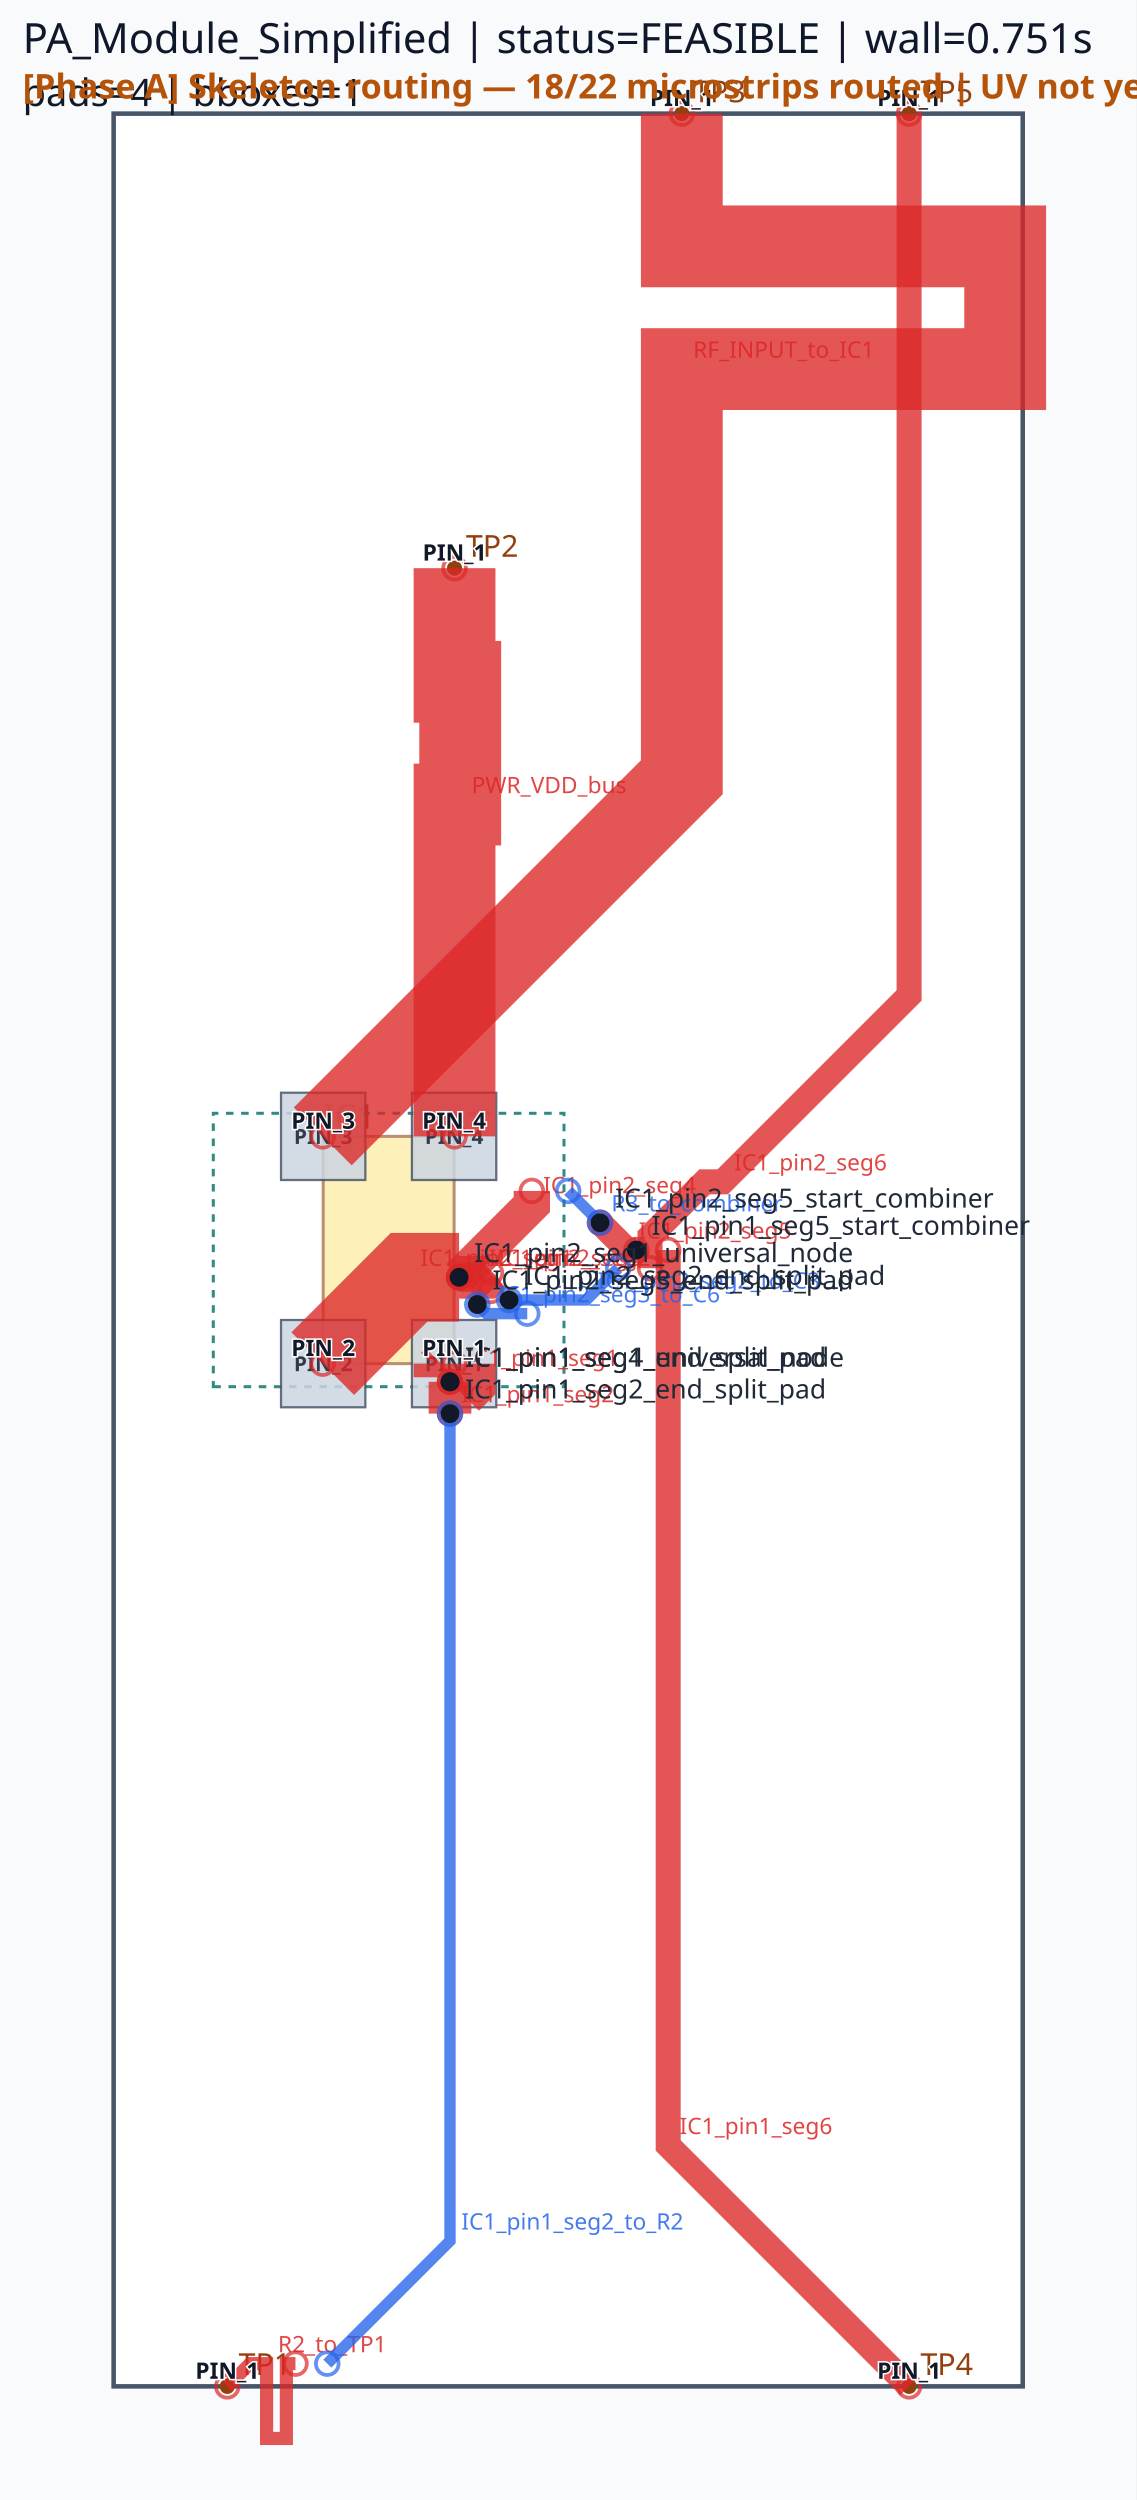
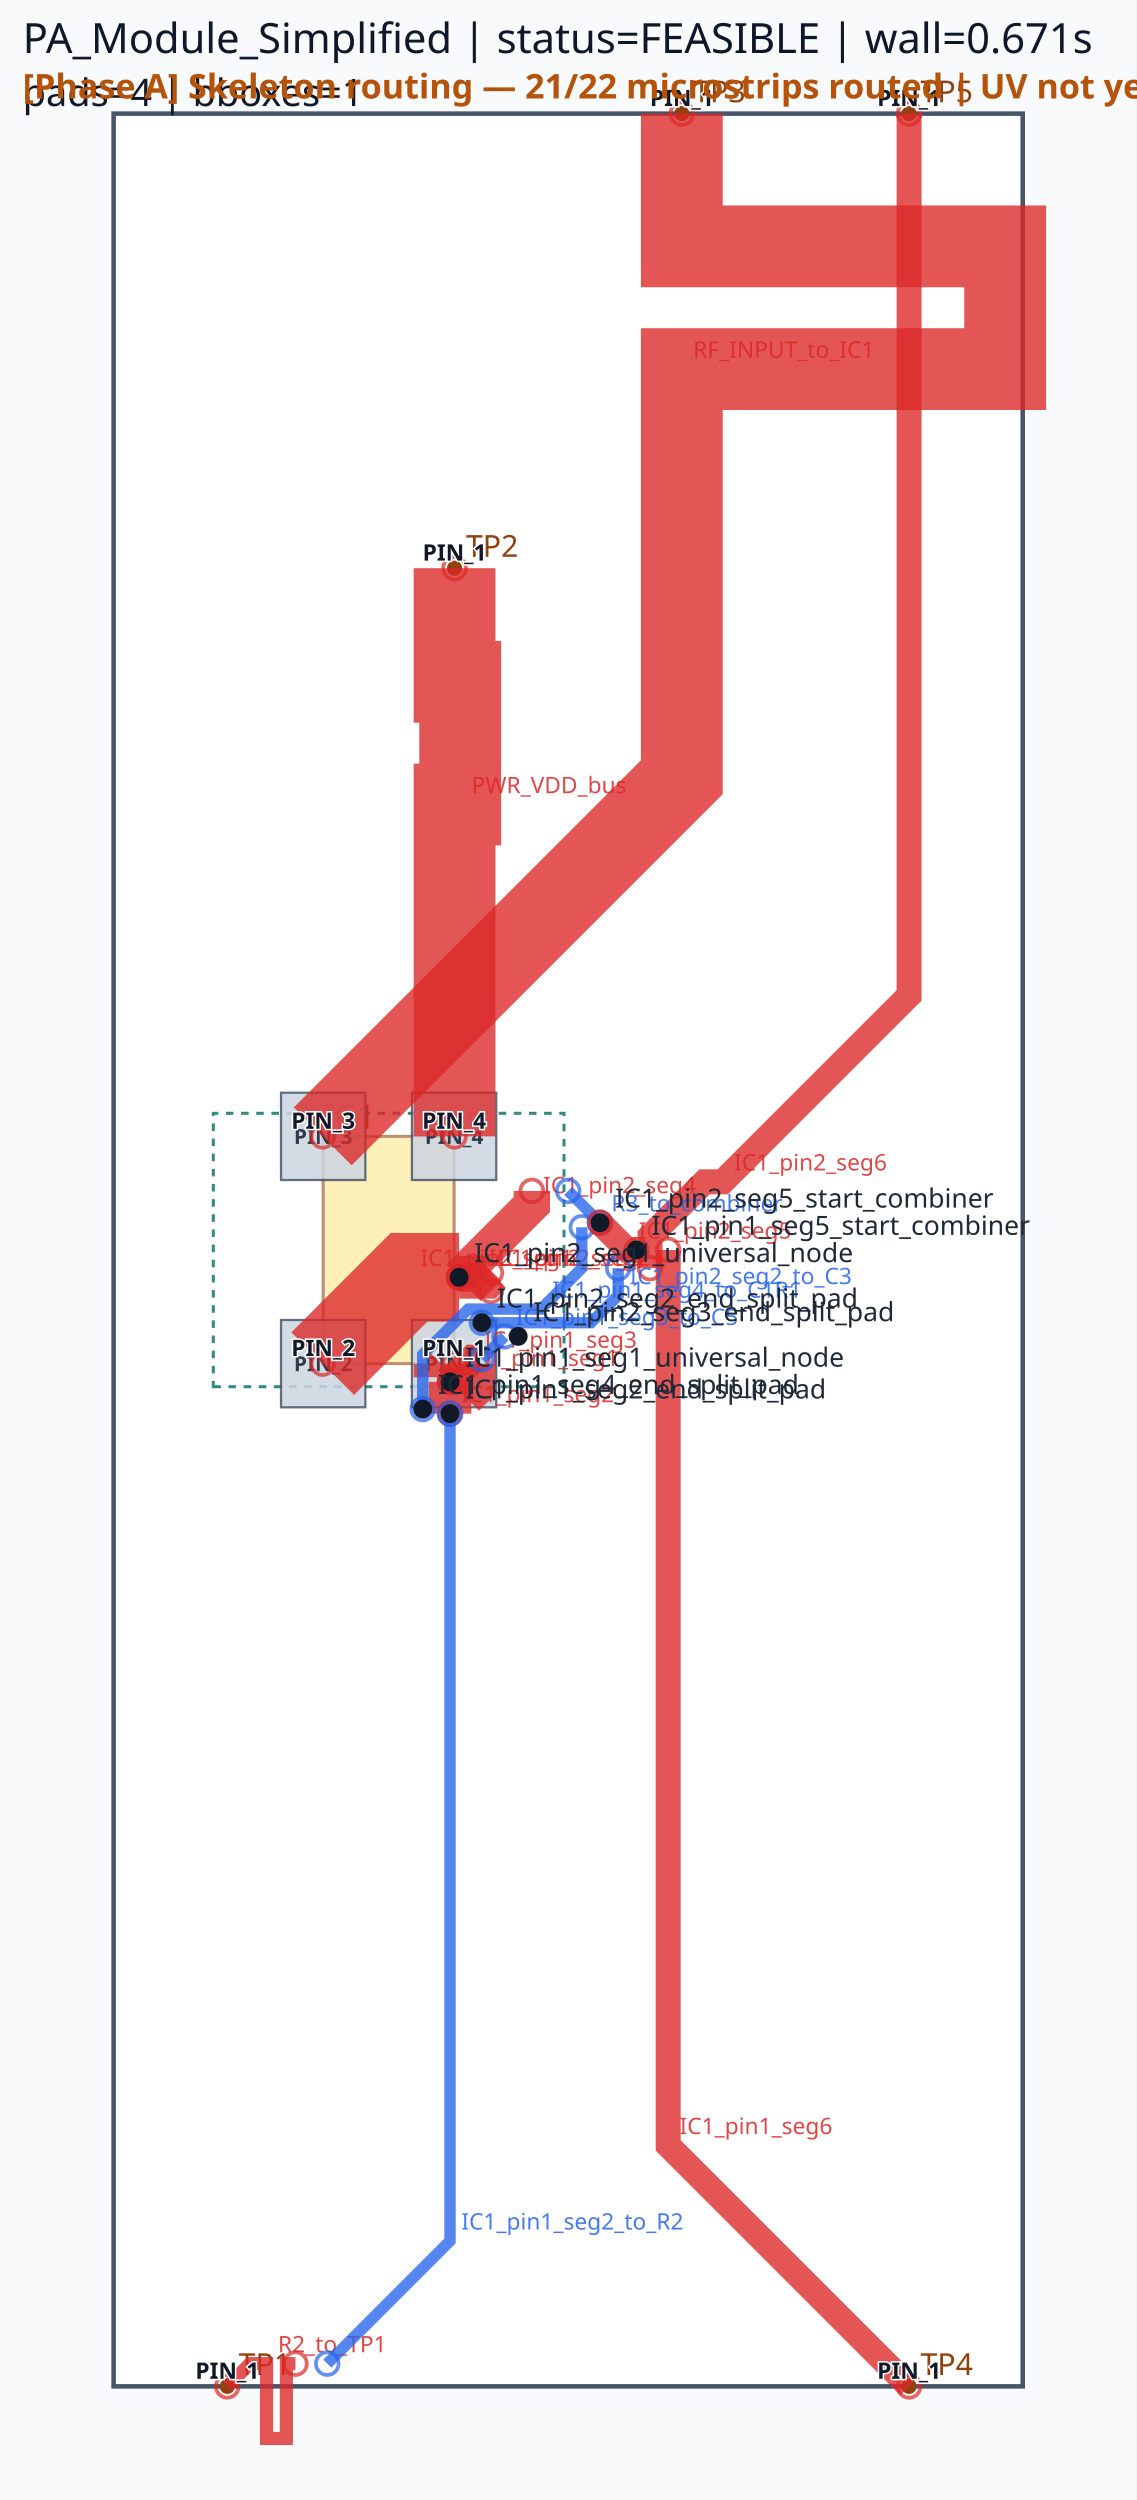
<svg xmlns="http://www.w3.org/2000/svg" viewBox="0 0 300.0 660.0" width="300.0" height="660.0">
  <rect x="0" y="0" width="100%" height="100%" fill="#f8fafc" />
  <rect x="30.00" y="30.00" width="240.00" height="600.00" fill="#ffffff" stroke="#475569" stroke-width="1.2" />
  <rect x="85.32" y="300.00" width="34.56" height="60.00" fill="#fde68a" stroke="#92400e" stroke-width="0.8" opacity="0.6" />
  <text x="85.32" y="298.00" font-family="sans-serif" font-size="9" fill="#92400e">IC1</text>
  <circle cx="60.00" cy="630.00" r="2" fill="#92400e" />
  <text x="63.00" y="627.00" font-family="sans-serif" font-size="8" fill="#92400e">TP1</text>
  <circle cx="120.00" cy="150.00" r="2" fill="#92400e" />
  <text x="123.00" y="147.00" font-family="sans-serif" font-size="8" fill="#92400e">TP2</text>
  <circle cx="180.00" cy="30.00" r="2" fill="#92400e" />
  <text x="183.00" y="27.00" font-family="sans-serif" font-size="8" fill="#92400e">TP3</text>
  <circle cx="240.00" cy="630.00" r="2" fill="#92400e" />
  <text x="243.00" y="627.00" font-family="sans-serif" font-size="8" fill="#92400e">TP4</text>
  <circle cx="240.00" cy="30.00" r="2" fill="#92400e" />
  <text x="243.00" y="27.00" font-family="sans-serif" font-size="8" fill="#92400e">TP5</text>
  <path d="M 56.31,366.09 L 148.89,366.09 L 148.89,293.91 L 56.31,293.91 Z" class="component-bbox" fill="none" stroke="#0f766e" stroke-width="0.8" stroke-dasharray="2 2" opacity="0.85" />
  <polygon points="108.75,348.48 108.75,371.52 131.01,371.52 131.01,348.48" fill="#cbd5e1" stroke="#475569" stroke-width="0.6" opacity="0.85" />
  <text x="119.88" y="362.00" font-family="sans-serif" font-size="5.5" text-anchor="middle" font-weight="bold" fill="#1e293b" opacity="0.9">PIN_1</text>
  <polygon points="74.19,348.48 74.19,371.52 96.45,371.52 96.45,348.48" fill="#cbd5e1" stroke="#475569" stroke-width="0.6" opacity="0.85" />
  <text x="85.32" y="362.00" font-family="sans-serif" font-size="5.5" text-anchor="middle" font-weight="bold" fill="#1e293b" opacity="0.9">PIN_2</text>
  <polygon points="96.45,311.52 96.45,288.48 74.19,288.48 74.19,311.52" fill="#cbd5e1" stroke="#475569" stroke-width="0.6" opacity="0.85" />
  <text x="85.32" y="302.00" font-family="sans-serif" font-size="5.5" text-anchor="middle" font-weight="bold" fill="#1e293b" opacity="0.9">PIN_3</text>
  <polygon points="131.01,311.52 131.01,288.48 108.75,288.48 108.75,311.52" fill="#cbd5e1" stroke="#475569" stroke-width="0.6" opacity="0.85" />
  <text x="119.88" y="302.00" font-family="sans-serif" font-size="5.5" text-anchor="middle" font-weight="bold" fill="#1e293b" opacity="0.9">PIN_4</text>
  <polyline points="85.20,360.00 108.00,337.20 121.20,337.20" fill="none" stroke="#dc2626" stroke-width="23.40" stroke-linecap="butt" stroke-linejoin="miter" opacity="0.78" />
  <circle cx="85.20" cy="360.00" r="3" fill="none" stroke="#dc2626" stroke-width="1.0" opacity="0.7" />
  <circle cx="121.20" cy="337.20" r="3" fill="none" stroke="#dc2626" stroke-width="1.0" opacity="0.7" />
  <text x="111.00" y="334.20" font-family="sans-serif" font-size="6" fill="#dc2626" opacity="0.85">IC1_pin2_seg1</text>
  <polyline points="120.00,360.00 120.00,363.60 118.80,364.80" fill="none" stroke="#dc2626" stroke-width="21.60" stroke-linecap="butt" stroke-linejoin="miter" opacity="0.78" />
  <circle cx="120.00" cy="360.00" r="3" fill="none" stroke="#dc2626" stroke-width="1.0" opacity="0.7" />
  <circle cx="118.80" cy="364.80" r="3" fill="none" stroke="#dc2626" stroke-width="1.0" opacity="0.7" />
  <text x="123.00" y="360.60" font-family="sans-serif" font-size="6" fill="#dc2626" opacity="0.85">IC1_pin1_seg1</text>
  <polyline points="121.20,337.20 140.40,318.00 140.40,314.40" fill="none" stroke="#dc2626" stroke-width="9.60" stroke-linecap="butt" stroke-linejoin="miter" opacity="0.78" />
  <circle cx="121.20" cy="337.20" r="3" fill="none" stroke="#dc2626" stroke-width="1.0" opacity="0.7" />
  <circle cx="140.40" cy="314.40" r="3" fill="none" stroke="#dc2626" stroke-width="1.0" opacity="0.7" />
  <text x="143.40" y="315.00" font-family="sans-serif" font-size="6" fill="#dc2626" opacity="0.85">IC1_pin2_seg4</text>
  <polyline points="118.80,364.80 118.80,373.20" fill="none" stroke="#dc2626" stroke-width="11.28" stroke-linecap="butt" stroke-linejoin="miter" opacity="0.78" />
  <circle cx="118.80" cy="364.80" r="3" fill="none" stroke="#dc2626" stroke-width="1.0" opacity="0.7" />
  <circle cx="118.80" cy="373.20" r="3" fill="none" stroke="#dc2626" stroke-width="1.0" opacity="0.7" />
  <text x="121.80" y="370.20" font-family="sans-serif" font-size="6" fill="#dc2626" opacity="0.85">IC1_pin1_seg2</text>
  <polyline points="121.20,337.20 128.40,337.20 129.60,336.00" fill="none" stroke="#dc2626" stroke-width="11.28" stroke-linecap="butt" stroke-linejoin="miter" opacity="0.78" />
  <circle cx="121.20" cy="337.20" r="3" fill="none" stroke="#dc2626" stroke-width="1.0" opacity="0.7" />
  <circle cx="129.60" cy="336.00" r="3" fill="none" stroke="#dc2626" stroke-width="1.0" opacity="0.7" />
  <text x="131.40" y="334.20" font-family="sans-serif" font-size="6" fill="#dc2626" opacity="0.85">IC1_pin2_seg2</text>
-   <polyline points="158.40,322.80 165.60,330.00 168.00,330.00" fill="none" stroke="#dc2626" stroke-width="6.60" stroke-linecap="butt" stroke-linejoin="miter" opacity="0.78" />
-   <circle cx="158.40" cy="322.80" r="3" fill="none" stroke="#dc2626" stroke-width="1.0" opacity="0.7" />
-   <circle cx="168.00" cy="330.00" r="3" fill="none" stroke="#dc2626" stroke-width="1.0" opacity="0.7" />
-   <text x="168.60" y="327.00" font-family="sans-serif" font-size="6" fill="#dc2626" opacity="0.85">IC1_pin2_seg5</text>
+   <polyline points="118.80,364.80 124.80,358.80 126.00,358.80" fill="none" stroke="#dc2626" stroke-width="7.62" stroke-linecap="butt" stroke-linejoin="miter" opacity="0.78" />
+   <circle cx="118.80" cy="364.80" r="3" fill="none" stroke="#dc2626" stroke-width="1.0" opacity="0.7" />
+   <circle cx="126.00" cy="358.80" r="3" fill="none" stroke="#dc2626" stroke-width="1.0" opacity="0.7" />
+   <text x="127.80" y="355.80" font-family="sans-serif" font-size="6" fill="#dc2626" opacity="0.85">IC1_pin1_seg3</text>
  <polyline points="121.20,337.20 126.00,337.20 129.60,340.80" fill="none" stroke="#dc2626" stroke-width="7.62" stroke-linecap="butt" stroke-linejoin="miter" opacity="0.78" />
  <circle cx="121.20" cy="337.20" r="3" fill="none" stroke="#dc2626" stroke-width="1.0" opacity="0.7" />
  <circle cx="129.60" cy="340.80" r="3" fill="none" stroke="#dc2626" stroke-width="1.0" opacity="0.7" />
  <text x="129.00" y="334.20" font-family="sans-serif" font-size="6" fill="#dc2626" opacity="0.85">IC1_pin2_seg3</text>
  <polyline points="180.00,30.00 180.00,65.04 265.37,65.04 265.37,97.44 180.00,97.44 180.00,170.16 180.00,205.20 85.20,300.00" fill="none" stroke="#dc2626" stroke-width="21.60" stroke-linecap="butt" stroke-linejoin="miter" opacity="0.78" />
  <circle cx="180.00" cy="30.00" r="3" fill="none" stroke="#dc2626" stroke-width="1.0" opacity="0.7" />
  <circle cx="85.20" cy="300.00" r="3" fill="none" stroke="#dc2626" stroke-width="1.0" opacity="0.7" />
  <text x="183.00" y="94.44" font-family="sans-serif" font-size="6" fill="#dc2626" opacity="0.85">RF_INPUT_to_IC1</text>
  <polyline points="120.00,150.00 120.00,180.00 121.50,180.00 121.50,212.40 120.00,212.40 120.00,270.00 120.00,300.00" fill="none" stroke="#dc2626" stroke-width="21.60" stroke-linecap="butt" stroke-linejoin="miter" opacity="0.78" />
  <circle cx="120.00" cy="150.00" r="3" fill="none" stroke="#dc2626" stroke-width="1.0" opacity="0.7" />
  <circle cx="120.00" cy="300.00" r="3" fill="none" stroke="#dc2626" stroke-width="1.0" opacity="0.7" />
  <text x="124.50" y="209.40" font-family="sans-serif" font-size="6" fill="#dc2626" opacity="0.85">PWR_VDD_bus</text>
  <polyline points="176.40,330.00 176.40,566.40 240.00,630.00" fill="none" stroke="#dc2626" stroke-width="6.60" stroke-linecap="butt" stroke-linejoin="miter" opacity="0.78" />
  <circle cx="176.40" cy="330.00" r="3" fill="none" stroke="#dc2626" stroke-width="1.0" opacity="0.7" />
  <circle cx="240.00" cy="630.00" r="3" fill="none" stroke="#dc2626" stroke-width="1.0" opacity="0.7" />
  <text x="179.40" y="563.40" font-family="sans-serif" font-size="6" fill="#dc2626" opacity="0.85">IC1_pin1_seg6</text>
  <polyline points="171.60,334.80 171.60,326.40 186.00,312.00 190.80,312.00 240.00,262.80 240.00,30.00" fill="none" stroke="#dc2626" stroke-width="6.60" stroke-linecap="butt" stroke-linejoin="miter" opacity="0.78" />
  <circle cx="171.60" cy="334.80" r="3" fill="none" stroke="#dc2626" stroke-width="1.0" opacity="0.7" />
  <circle cx="240.00" cy="30.00" r="3" fill="none" stroke="#dc2626" stroke-width="1.0" opacity="0.7" />
  <text x="193.80" y="309.00" font-family="sans-serif" font-size="6" fill="#dc2626" opacity="0.85">IC1_pin2_seg6</text>
  <polyline points="78.00,624.00 75.60,624.00 75.60,643.76 70.38,643.76 70.38,624.00 68.40,624.00 66.00,624.00 60.00,630.00" fill="none" stroke="#dc2626" stroke-width="3.48" stroke-linecap="butt" stroke-linejoin="miter" opacity="0.78" />
  <circle cx="78.00" cy="624.00" r="3" fill="none" stroke="#dc2626" stroke-width="1.0" opacity="0.7" />
  <circle cx="60.00" cy="630.00" r="3" fill="none" stroke="#dc2626" stroke-width="1.0" opacity="0.7" />
  <text x="73.38" y="621.00" font-family="sans-serif" font-size="6" fill="#dc2626" opacity="0.85">R2_to_TP1</text>
  <polyline points="118.80,373.20 118.80,591.60 86.40,624.00" fill="none" stroke="#2563eb" stroke-width="3.00" stroke-linecap="butt" stroke-linejoin="miter" opacity="0.78" />
  <circle cx="118.80" cy="373.20" r="3" fill="none" stroke="#2563eb" stroke-width="1.0" opacity="0.7" />
  <circle cx="86.40" cy="624.00" r="3" fill="none" stroke="#2563eb" stroke-width="1.0" opacity="0.7" />
  <text x="121.80" y="588.60" font-family="sans-serif" font-size="6" fill="#2563eb" opacity="0.85">IC1_pin1_seg2_to_R2</text>
-   <polyline points="134.40,343.20 154.80,343.20 163.20,334.80" fill="none" stroke="#2563eb" stroke-width="3.00" stroke-linecap="butt" stroke-linejoin="miter" opacity="0.78" />
-   <circle cx="134.40" cy="343.20" r="3" fill="none" stroke="#2563eb" stroke-width="1.0" opacity="0.7" />
+   <polyline points="111.60,372.00 111.60,357.60 123.60,345.60 142.80,345.60 153.60,334.80 153.60,324.00" fill="none" stroke="#2563eb" stroke-width="3.00" stroke-linecap="butt" stroke-linejoin="miter" opacity="0.78" />
+   <circle cx="111.60" cy="372.00" r="3" fill="none" stroke="#2563eb" stroke-width="1.0" opacity="0.7" />
+   <circle cx="153.60" cy="324.00" r="3" fill="none" stroke="#2563eb" stroke-width="1.0" opacity="0.7" />
+   <text x="145.80" y="342.60" font-family="sans-serif" font-size="6" fill="#2563eb" opacity="0.85">IC1_pin1_seg4_to_C1R1</text>
+   <polyline points="127.20,349.20 156.00,349.20 163.20,342.00 163.20,334.80" fill="none" stroke="#2563eb" stroke-width="3.00" stroke-linecap="butt" stroke-linejoin="miter" opacity="0.78" />
+   <circle cx="127.20" cy="349.20" r="3" fill="none" stroke="#2563eb" stroke-width="1.0" opacity="0.7" />
  <circle cx="163.20" cy="334.80" r="3" fill="none" stroke="#2563eb" stroke-width="1.0" opacity="0.7" />
-   <text x="157.80" y="340.20" font-family="sans-serif" font-size="6" fill="#2563eb" opacity="0.85">IC1_pin2_seg2_to_C3</text>
+   <text x="166.20" y="339.00" font-family="sans-serif" font-size="6" fill="#2563eb" opacity="0.85">IC1_pin2_seg2_to_C3</text>
+   <polyline points="127.20,358.80 133.20,352.80" fill="none" stroke="#2563eb" stroke-width="3.00" stroke-linecap="butt" stroke-linejoin="miter" opacity="0.78" />
+   <circle cx="127.20" cy="358.80" r="3" fill="none" stroke="#2563eb" stroke-width="1.0" opacity="0.7" />
+   <circle cx="133.20" cy="352.80" r="3" fill="none" stroke="#2563eb" stroke-width="1.0" opacity="0.7" />
+   <text x="136.20" y="349.80" font-family="sans-serif" font-size="6" fill="#2563eb" opacity="0.85">IC1_pin1_seg3_to_C5</text>
  <polyline points="150.00,314.40 158.40,322.80" fill="none" stroke="#2563eb" stroke-width="3.00" stroke-linecap="butt" stroke-linejoin="miter" opacity="0.78" />
  <circle cx="150.00" cy="314.40" r="3" fill="none" stroke="#2563eb" stroke-width="1.0" opacity="0.7" />
  <circle cx="158.40" cy="322.80" r="3" fill="none" stroke="#2563eb" stroke-width="1.0" opacity="0.7" />
  <text x="161.40" y="319.80" font-family="sans-serif" font-size="6" fill="#2563eb" opacity="0.85">R3_to_combiner</text>
-   <polyline points="126.00,344.40 128.40,346.80 139.20,346.80" fill="none" stroke="#2563eb" stroke-width="3.00" stroke-linecap="butt" stroke-linejoin="miter" opacity="0.78" />
-   <circle cx="126.00" cy="344.40" r="3" fill="none" stroke="#2563eb" stroke-width="1.0" opacity="0.7" />
-   <circle cx="139.20" cy="346.80" r="3" fill="none" stroke="#2563eb" stroke-width="1.0" opacity="0.7" />
-   <text x="131.40" y="343.80" font-family="sans-serif" font-size="6" fill="#2563eb" opacity="0.85">IC1_pin2_seg3_to_C6</text>
+   <polyline points="158.40,322.80 165.60,330.00 168.00,330.00" fill="none" stroke="#dc2626" stroke-width="6.60" stroke-linecap="butt" stroke-linejoin="miter" opacity="0.78" />
+   <circle cx="158.40" cy="322.80" r="3" fill="none" stroke="#dc2626" stroke-width="1.0" opacity="0.7" />
+   <circle cx="168.00" cy="330.00" r="3" fill="none" stroke="#dc2626" stroke-width="1.0" opacity="0.7" />
+   <text x="168.60" y="327.00" font-family="sans-serif" font-size="6" fill="#dc2626" opacity="0.85">IC1_pin2_seg5</text>
  <circle cx="118.80" cy="364.80" r="2.5" fill="#111827" />
  <text x="122.80" y="360.80" font-family="sans-serif" font-size="7" fill="#1f2937">IC1_pin1_seg1_universal_node</text>
  <circle cx="118.80" cy="373.20" r="2.5" fill="#111827" />
  <text x="122.80" y="369.20" font-family="sans-serif" font-size="7" fill="#1f2937">IC1_pin1_seg2_end_split_pad</text>
-   <circle cx="118.80" cy="364.80" r="2.5" fill="#111827" />
-   <text x="122.80" y="360.80" font-family="sans-serif" font-size="7" fill="#1f2937">IC1_pin1_seg4_end_split_pad</text>
+   <circle cx="111.60" cy="372.00" r="2.5" fill="#111827" />
+   <text x="115.60" y="368.00" font-family="sans-serif" font-size="7" fill="#1f2937">IC1_pin1_seg4_end_split_pad</text>
  <circle cx="168.00" cy="330.00" r="2.5" fill="#111827" />
  <text x="172.00" y="326.00" font-family="sans-serif" font-size="7" fill="#1f2937">IC1_pin1_seg5_start_combiner</text>
  <circle cx="121.20" cy="337.20" r="2.5" fill="#111827" />
  <text x="125.20" y="333.20" font-family="sans-serif" font-size="7" fill="#1f2937">IC1_pin2_seg1_universal_node</text>
-   <circle cx="134.40" cy="343.20" r="2.5" fill="#111827" />
-   <text x="138.40" y="339.20" font-family="sans-serif" font-size="7" fill="#1f2937">IC1_pin2_seg2_end_split_pad</text>
-   <circle cx="126.00" cy="344.40" r="2.5" fill="#111827" />
-   <text x="130.00" y="340.40" font-family="sans-serif" font-size="7" fill="#1f2937">IC1_pin2_seg3_end_split_pad</text>
+   <circle cx="127.20" cy="349.20" r="2.5" fill="#111827" />
+   <text x="131.20" y="345.20" font-family="sans-serif" font-size="7" fill="#1f2937">IC1_pin2_seg2_end_split_pad</text>
+   <circle cx="136.80" cy="352.80" r="2.5" fill="#111827" />
+   <text x="140.80" y="348.80" font-family="sans-serif" font-size="7" fill="#1f2937">IC1_pin2_seg3_end_split_pad</text>
  <circle cx="158.40" cy="322.80" r="2.5" fill="#111827" />
  <text x="162.40" y="318.80" font-family="sans-serif" font-size="7" fill="#1f2937">IC1_pin2_seg5_start_combiner</text>
-   <text x="6" y="14" font-family="sans-serif" font-size="11" fill="#0f172a">PA_Module_Simplified | status=FEASIBLE | wall=0.751s</text>
+   <text x="6" y="14" font-family="sans-serif" font-size="11" fill="#0f172a">PA_Module_Simplified | status=FEASIBLE | wall=0.671s</text>
  <text x="6" y="28" font-family="sans-serif" font-size="10" fill="#111827">pads=4 | bboxes=1</text>
  <text x="119.88" y="358.00" font-family="sans-serif" font-size="6" text-anchor="middle" font-weight="bold" fill="#111827" stroke="#ffffff" stroke-width="0.8" paint-order="stroke">PIN_1</text>
  <text x="85.32" y="358.00" font-family="sans-serif" font-size="6" text-anchor="middle" font-weight="bold" fill="#111827" stroke="#ffffff" stroke-width="0.8" paint-order="stroke">PIN_2</text>
  <text x="85.32" y="298.00" font-family="sans-serif" font-size="6" text-anchor="middle" font-weight="bold" fill="#111827" stroke="#ffffff" stroke-width="0.8" paint-order="stroke">PIN_3</text>
  <text x="119.88" y="298.00" font-family="sans-serif" font-size="6" text-anchor="middle" font-weight="bold" fill="#111827" stroke="#ffffff" stroke-width="0.8" paint-order="stroke">PIN_4</text>
  <text x="60.00" y="628.00" font-family="sans-serif" font-size="6" text-anchor="middle" font-weight="bold" fill="#111827" stroke="#ffffff" stroke-width="0.8" paint-order="stroke">PIN_1</text>
  <text x="120.00" y="148.00" font-family="sans-serif" font-size="6" text-anchor="middle" font-weight="bold" fill="#111827" stroke="#ffffff" stroke-width="0.8" paint-order="stroke">PIN_1</text>
  <text x="180.00" y="28.00" font-family="sans-serif" font-size="6" text-anchor="middle" font-weight="bold" fill="#111827" stroke="#ffffff" stroke-width="0.8" paint-order="stroke">PIN_1</text>
  <text x="240.00" y="628.00" font-family="sans-serif" font-size="6" text-anchor="middle" font-weight="bold" fill="#111827" stroke="#ffffff" stroke-width="0.8" paint-order="stroke">PIN_1</text>
  <text x="240.00" y="28.00" font-family="sans-serif" font-size="6" text-anchor="middle" font-weight="bold" fill="#111827" stroke="#ffffff" stroke-width="0.8" paint-order="stroke">PIN_1</text>
-   <text x="6" y="26" font-family="sans-serif" font-size="9" font-weight="bold" fill="#b45309">[Phase A] Skeleton routing — 18/22 microstrips routed | UV not yet placed</text>
+   <text x="6" y="26" font-family="sans-serif" font-size="9" font-weight="bold" fill="#b45309">[Phase A] Skeleton routing — 21/22 microstrips routed | UV not yet placed</text>
</svg>
